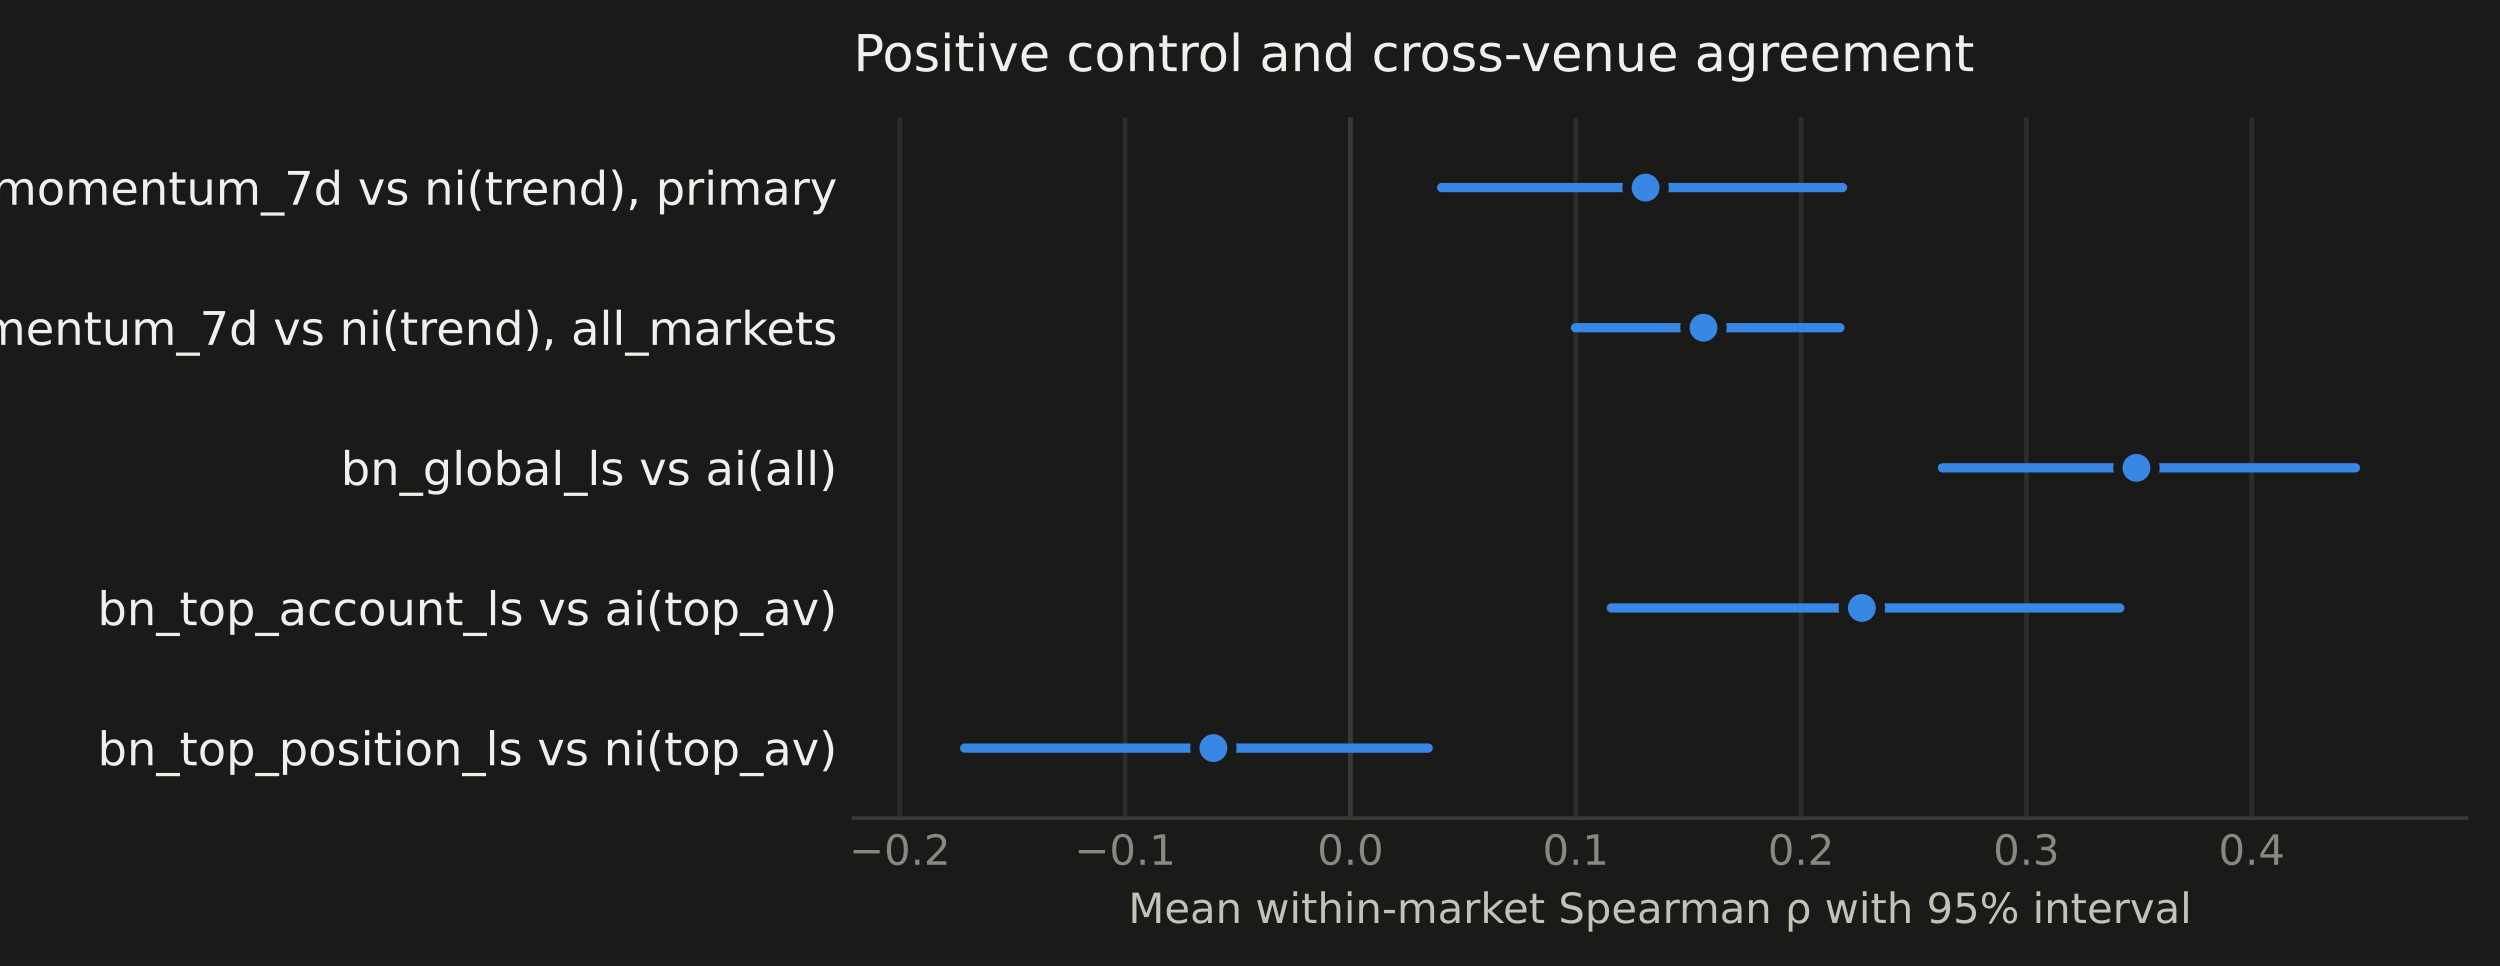
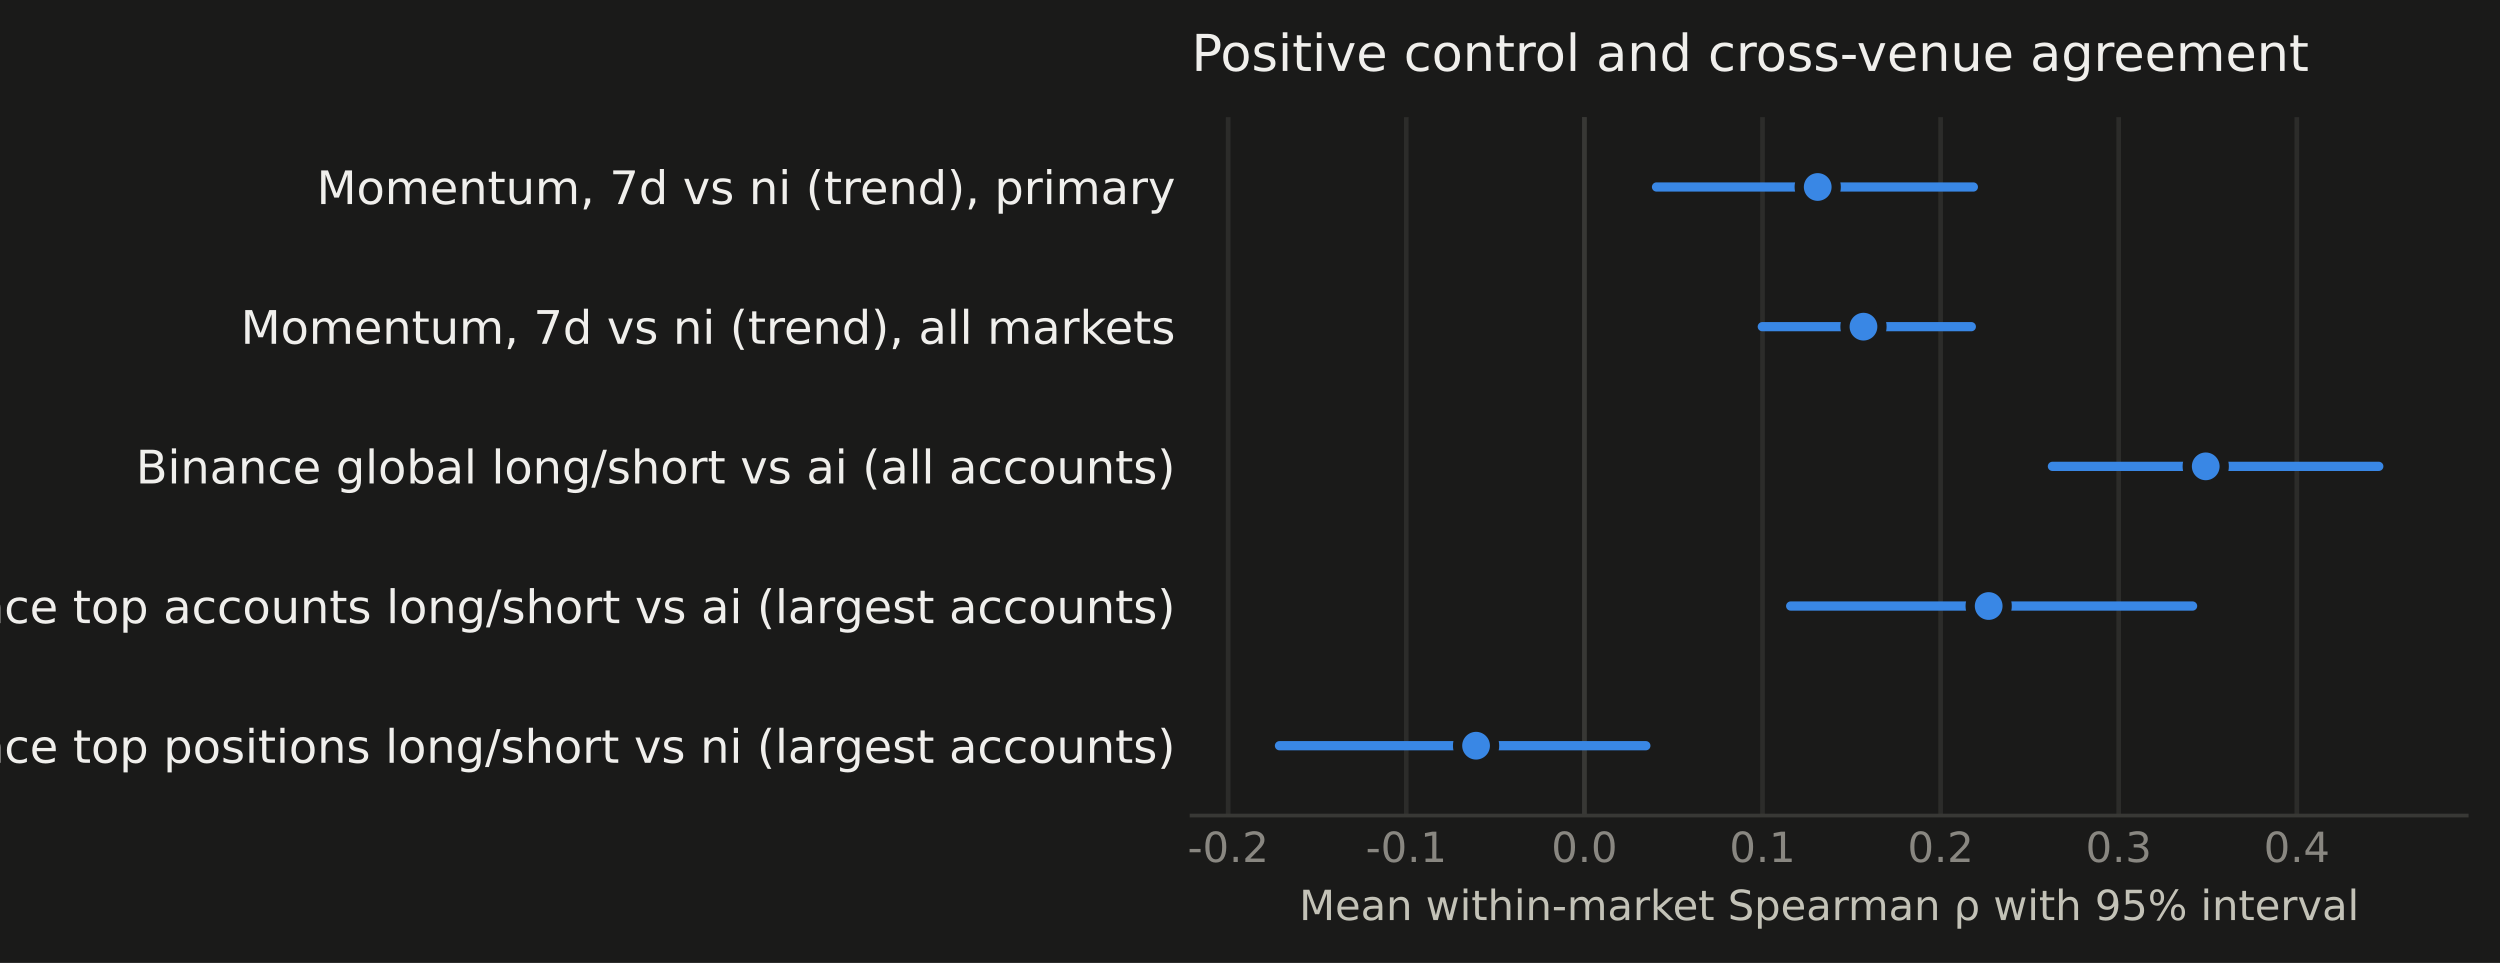
- <svg xmlns="http://www.w3.org/2000/svg" xmlns:xlink="http://www.w3.org/1999/xlink" width="539.101pt" height="208.308pt" viewBox="0 0 539.101 208.308" version="1.1">
+ <svg xmlns="http://www.w3.org/2000/svg" xmlns:xlink="http://www.w3.org/1999/xlink" width="540.827pt" height="208.308pt" viewBox="0 0 540.827 208.308" version="1.1">
  <defs>
    <style type="text/css">*{stroke-linejoin: round; stroke-linecap: butt}</style>
  </defs>
-   <g id="figure_1">
-     <g id="patch_1">
-       <path d="M 0 208.308  L 539.101 208.308  L 539.101 0  L 0 0  z " style="fill: #1a1a19" />
+   <g id="figure-1">
+     <g id="patch-1">
+       <path d="M 0 208.308  L 540.827 208.308  L 540.827 0  L 0 0  z " style="fill: #1a1a19" />
    </g>
-     <g id="axes_1">
-       <g id="patch_2">
-         <path d="M 184.041 176.429  L 531.901 176.429  L 531.901 25.343  L 184.041 25.343  z " style="fill: #1a1a19" />
+     <g id="axes-1">
+       <g id="patch-2">
+         <path d="M 257.767 176.429  L 533.627 176.429  L 533.627 25.343  L 257.767 25.343  z " style="fill: #1a1a19" />
      </g>
-       <g id="matplotlib.axis_1">
-         <g id="xtick_1">
-           <g id="line2d_1">
-             <path d="M 194.035 176.429  L 194.035 25.343  " clip-path="url(#p8adf891e9b)" style="fill: none; stroke: #2c2c2a; stroke-linecap: square" />
+       <g id="matplotlib.axis-1">
+         <g id="xtick-1">
+           <g id="line2d-1">
+             <path d="M 265.693 176.429  L 265.693 25.343  " clip-path="url(#p0911f5f91f)" style="fill: none; stroke: #2c2c2a; stroke-linecap: square" />
          </g>
-           <g id="line2d_2" />
-           <g id="text_1">
-             <text style="font-size: 9px; font-family: 'Segoe UI', 'Helvetica Neue', 'DejaVu Sans', 'Bitstream Vera Sans', 'Computer Modern Sans Serif', 'Lucida Grande', 'Verdana', 'Geneva', 'Lucid', 'Arial', 'Helvetica', 'Avant Garde', sans-serif; text-anchor: middle; fill: #898781" x="194.035" y="186.481" transform="rotate(-0 194.0351 186.4811)">−0.2</text>
+           <g id="line2d-2" />
+           <g id="text-1">
+             <text style="font-size: 9px; font-family: 'Segoe UI', 'Helvetica Neue', 'DejaVu Sans', 'Bitstream Vera Sans', 'Computer Modern Sans Serif', 'Lucida Grande', 'Verdana', 'Geneva', 'Lucid', 'Arial', 'Helvetica', 'Avant Garde', sans-serif; text-anchor: middle; fill: #898781" x="265.693" y="186.481" transform="rotate(-0 265.693 186.4811)">-0.2</text>
          </g>
        </g>
-         <g id="xtick_2">
-           <g id="line2d_3">
-             <path d="M 242.622 176.429  L 242.622 25.343  " clip-path="url(#p8adf891e9b)" style="fill: none; stroke: #2c2c2a; stroke-linecap: square" />
+         <g id="xtick-2">
+           <g id="line2d-3">
+             <path d="M 304.223 176.429  L 304.223 25.343  " clip-path="url(#p0911f5f91f)" style="fill: none; stroke: #2c2c2a; stroke-linecap: square" />
          </g>
-           <g id="line2d_4" />
-           <g id="text_2">
-             <text style="font-size: 9px; font-family: 'Segoe UI', 'Helvetica Neue', 'DejaVu Sans', 'Bitstream Vera Sans', 'Computer Modern Sans Serif', 'Lucida Grande', 'Verdana', 'Geneva', 'Lucid', 'Arial', 'Helvetica', 'Avant Garde', sans-serif; text-anchor: middle; fill: #898781" x="242.622" y="186.481" transform="rotate(-0 242.6217 186.4811)">−0.1</text>
+           <g id="line2d-4" />
+           <g id="text-2">
+             <text style="font-size: 9px; font-family: 'Segoe UI', 'Helvetica Neue', 'DejaVu Sans', 'Bitstream Vera Sans', 'Computer Modern Sans Serif', 'Lucida Grande', 'Verdana', 'Geneva', 'Lucid', 'Arial', 'Helvetica', 'Avant Garde', sans-serif; text-anchor: middle; fill: #898781" x="304.223" y="186.481" transform="rotate(-0 304.2232 186.4811)">-0.1</text>
          </g>
        </g>
-         <g id="xtick_3">
-           <g id="line2d_5">
-             <path d="M 291.208 176.429  L 291.208 25.343  " clip-path="url(#p8adf891e9b)" style="fill: none; stroke: #2c2c2a; stroke-linecap: square" />
+         <g id="xtick-3">
+           <g id="line2d-5">
+             <path d="M 342.753 176.429  L 342.753 25.343  " clip-path="url(#p0911f5f91f)" style="fill: none; stroke: #2c2c2a; stroke-linecap: square" />
          </g>
-           <g id="line2d_6" />
-           <g id="text_3">
-             <text style="font-size: 9px; font-family: 'Segoe UI', 'Helvetica Neue', 'DejaVu Sans', 'Bitstream Vera Sans', 'Computer Modern Sans Serif', 'Lucida Grande', 'Verdana', 'Geneva', 'Lucid', 'Arial', 'Helvetica', 'Avant Garde', sans-serif; text-anchor: middle; fill: #898781" x="291.208" y="186.481" transform="rotate(-0 291.2083 186.4811)">0.0</text>
+           <g id="line2d-6" />
+           <g id="text-3">
+             <text style="font-size: 9px; font-family: 'Segoe UI', 'Helvetica Neue', 'DejaVu Sans', 'Bitstream Vera Sans', 'Computer Modern Sans Serif', 'Lucida Grande', 'Verdana', 'Geneva', 'Lucid', 'Arial', 'Helvetica', 'Avant Garde', sans-serif; text-anchor: middle; fill: #898781" x="342.753" y="186.481" transform="rotate(-0 342.7533 186.4811)">0.0</text>
          </g>
        </g>
-         <g id="xtick_4">
-           <g id="line2d_7">
-             <path d="M 339.795 176.429  L 339.795 25.343  " clip-path="url(#p8adf891e9b)" style="fill: none; stroke: #2c2c2a; stroke-linecap: square" />
+         <g id="xtick-4">
+           <g id="line2d-7">
+             <path d="M 381.283 176.429  L 381.283 25.343  " clip-path="url(#p0911f5f91f)" style="fill: none; stroke: #2c2c2a; stroke-linecap: square" />
          </g>
-           <g id="line2d_8" />
-           <g id="text_4">
-             <text style="font-size: 9px; font-family: 'Segoe UI', 'Helvetica Neue', 'DejaVu Sans', 'Bitstream Vera Sans', 'Computer Modern Sans Serif', 'Lucida Grande', 'Verdana', 'Geneva', 'Lucid', 'Arial', 'Helvetica', 'Avant Garde', sans-serif; text-anchor: middle; fill: #898781" x="339.795" y="186.481" transform="rotate(-0 339.7949 186.4811)">0.1</text>
+           <g id="line2d-8" />
+           <g id="text-4">
+             <text style="font-size: 9px; font-family: 'Segoe UI', 'Helvetica Neue', 'DejaVu Sans', 'Bitstream Vera Sans', 'Computer Modern Sans Serif', 'Lucida Grande', 'Verdana', 'Geneva', 'Lucid', 'Arial', 'Helvetica', 'Avant Garde', sans-serif; text-anchor: middle; fill: #898781" x="381.283" y="186.481" transform="rotate(-0 381.2834 186.4811)">0.1</text>
          </g>
        </g>
-         <g id="xtick_5">
-           <g id="line2d_9">
-             <path d="M 388.381 176.429  L 388.381 25.343  " clip-path="url(#p8adf891e9b)" style="fill: none; stroke: #2c2c2a; stroke-linecap: square" />
+         <g id="xtick-5">
+           <g id="line2d-9">
+             <path d="M 419.814 176.429  L 419.814 25.343  " clip-path="url(#p0911f5f91f)" style="fill: none; stroke: #2c2c2a; stroke-linecap: square" />
          </g>
-           <g id="line2d_10" />
-           <g id="text_5">
-             <text style="font-size: 9px; font-family: 'Segoe UI', 'Helvetica Neue', 'DejaVu Sans', 'Bitstream Vera Sans', 'Computer Modern Sans Serif', 'Lucida Grande', 'Verdana', 'Geneva', 'Lucid', 'Arial', 'Helvetica', 'Avant Garde', sans-serif; text-anchor: middle; fill: #898781" x="388.381" y="186.481" transform="rotate(-0 388.3815 186.4811)">0.2</text>
+           <g id="line2d-10" />
+           <g id="text-5">
+             <text style="font-size: 9px; font-family: 'Segoe UI', 'Helvetica Neue', 'DejaVu Sans', 'Bitstream Vera Sans', 'Computer Modern Sans Serif', 'Lucida Grande', 'Verdana', 'Geneva', 'Lucid', 'Arial', 'Helvetica', 'Avant Garde', sans-serif; text-anchor: middle; fill: #898781" x="419.814" y="186.481" transform="rotate(-0 419.8136 186.4811)">0.2</text>
          </g>
        </g>
-         <g id="xtick_6">
-           <g id="line2d_11">
-             <path d="M 436.968 176.429  L 436.968 25.343  " clip-path="url(#p8adf891e9b)" style="fill: none; stroke: #2c2c2a; stroke-linecap: square" />
+         <g id="xtick-6">
+           <g id="line2d-11">
+             <path d="M 458.344 176.429  L 458.344 25.343  " clip-path="url(#p0911f5f91f)" style="fill: none; stroke: #2c2c2a; stroke-linecap: square" />
          </g>
-           <g id="line2d_12" />
-           <g id="text_6">
-             <text style="font-size: 9px; font-family: 'Segoe UI', 'Helvetica Neue', 'DejaVu Sans', 'Bitstream Vera Sans', 'Computer Modern Sans Serif', 'Lucida Grande', 'Verdana', 'Geneva', 'Lucid', 'Arial', 'Helvetica', 'Avant Garde', sans-serif; text-anchor: middle; fill: #898781" x="436.968" y="186.481" transform="rotate(-0 436.968 186.4811)">0.3</text>
+           <g id="line2d-12" />
+           <g id="text-6">
+             <text style="font-size: 9px; font-family: 'Segoe UI', 'Helvetica Neue', 'DejaVu Sans', 'Bitstream Vera Sans', 'Computer Modern Sans Serif', 'Lucida Grande', 'Verdana', 'Geneva', 'Lucid', 'Arial', 'Helvetica', 'Avant Garde', sans-serif; text-anchor: middle; fill: #898781" x="458.344" y="186.481" transform="rotate(-0 458.3437 186.4811)">0.3</text>
          </g>
        </g>
-         <g id="xtick_7">
-           <g id="line2d_13">
-             <path d="M 485.555 176.429  L 485.555 25.343  " clip-path="url(#p8adf891e9b)" style="fill: none; stroke: #2c2c2a; stroke-linecap: square" />
+         <g id="xtick-7">
+           <g id="line2d-13">
+             <path d="M 496.874 176.429  L 496.874 25.343  " clip-path="url(#p0911f5f91f)" style="fill: none; stroke: #2c2c2a; stroke-linecap: square" />
          </g>
-           <g id="line2d_14" />
-           <g id="text_7">
-             <text style="font-size: 9px; font-family: 'Segoe UI', 'Helvetica Neue', 'DejaVu Sans', 'Bitstream Vera Sans', 'Computer Modern Sans Serif', 'Lucida Grande', 'Verdana', 'Geneva', 'Lucid', 'Arial', 'Helvetica', 'Avant Garde', sans-serif; text-anchor: middle; fill: #898781" x="485.555" y="186.481" transform="rotate(-0 485.5546 186.4811)">0.4</text>
+           <g id="line2d-14" />
+           <g id="text-7">
+             <text style="font-size: 9px; font-family: 'Segoe UI', 'Helvetica Neue', 'DejaVu Sans', 'Bitstream Vera Sans', 'Computer Modern Sans Serif', 'Lucida Grande', 'Verdana', 'Geneva', 'Lucid', 'Arial', 'Helvetica', 'Avant Garde', sans-serif; text-anchor: middle; fill: #898781" x="496.874" y="186.481" transform="rotate(-0 496.8739 186.4811)">0.4</text>
          </g>
        </g>
-         <g id="text_8">
-           <text style="font-size: 9px; font-family: 'Segoe UI', 'Helvetica Neue', 'DejaVu Sans', 'Bitstream Vera Sans', 'Computer Modern Sans Serif', 'Lucida Grande', 'Verdana', 'Geneva', 'Lucid', 'Arial', 'Helvetica', 'Avant Garde', sans-serif; text-anchor: middle; fill: #c3c2b7" x="357.971" y="199.038" transform="rotate(-0 357.9706 199.0379)">Mean within-market Spearman ρ with 95% interval</text>
+         <g id="text-8">
+           <text style="font-size: 9px; font-family: 'Segoe UI', 'Helvetica Neue', 'DejaVu Sans', 'Bitstream Vera Sans', 'Computer Modern Sans Serif', 'Lucida Grande', 'Verdana', 'Geneva', 'Lucid', 'Arial', 'Helvetica', 'Avant Garde', sans-serif; text-anchor: middle; fill: #c3c2b7" x="395.697" y="199.038" transform="rotate(-0 395.6972 199.0379)">Mean within-market Spearman ρ with 95% interval</text>
        </g>
      </g>
-       <g id="matplotlib.axis_2">
-         <g id="ytick_1">
-           <g id="line2d_15" />
-           <g id="text_9">
-             <text style="font-size: 10px; font-family: 'Segoe UI', 'Helvetica Neue', 'DejaVu Sans', 'Bitstream Vera Sans', 'Computer Modern Sans Serif', 'Lucida Grande', 'Verdana', 'Geneva', 'Lucid', 'Arial', 'Helvetica', 'Avant Garde', sans-serif; text-anchor: end; fill: #f0efec" x="180.541" y="44.154" transform="rotate(-0 180.5406 44.15354)">momentum_7d vs ni(trend), primary</text>
+       <g id="matplotlib.axis-2">
+         <g id="ytick-1">
+           <g id="line2d-15" />
+           <g id="text-9">
+             <text style="font-size: 10px; font-family: 'Segoe UI', 'Helvetica Neue', 'DejaVu Sans', 'Bitstream Vera Sans', 'Computer Modern Sans Serif', 'Lucida Grande', 'Verdana', 'Geneva', 'Lucid', 'Arial', 'Helvetica', 'Avant Garde', sans-serif; text-anchor: end; fill: #f0efec" x="254.267" y="44.154" transform="rotate(-0 254.2672 44.15354)">Momentum, 7d vs ni (trend), primary</text>
          </g>
        </g>
-         <g id="ytick_2">
-           <g id="line2d_16" />
-           <g id="text_10">
-             <text style="font-size: 10px; font-family: 'Segoe UI', 'Helvetica Neue', 'DejaVu Sans', 'Bitstream Vera Sans', 'Computer Modern Sans Serif', 'Lucida Grande', 'Verdana', 'Geneva', 'Lucid', 'Arial', 'Helvetica', 'Avant Garde', sans-serif; text-anchor: end; fill: #f0efec" x="180.541" y="74.371" transform="rotate(-0 180.5406 74.37062)">momentum_7d vs ni(trend), all_markets</text>
+         <g id="ytick-2">
+           <g id="line2d-16" />
+           <g id="text-10">
+             <text style="font-size: 10px; font-family: 'Segoe UI', 'Helvetica Neue', 'DejaVu Sans', 'Bitstream Vera Sans', 'Computer Modern Sans Serif', 'Lucida Grande', 'Verdana', 'Geneva', 'Lucid', 'Arial', 'Helvetica', 'Avant Garde', sans-serif; text-anchor: end; fill: #f0efec" x="254.267" y="74.371" transform="rotate(-0 254.2672 74.37062)">Momentum, 7d vs ni (trend), all markets</text>
          </g>
        </g>
-         <g id="ytick_3">
-           <g id="line2d_17" />
-           <g id="text_11">
-             <text style="font-size: 10px; font-family: 'Segoe UI', 'Helvetica Neue', 'DejaVu Sans', 'Bitstream Vera Sans', 'Computer Modern Sans Serif', 'Lucida Grande', 'Verdana', 'Geneva', 'Lucid', 'Arial', 'Helvetica', 'Avant Garde', sans-serif; text-anchor: end; fill: #f0efec" x="180.541" y="104.588" transform="rotate(-0 180.5406 104.5877)">bn_global_ls vs ai(all)</text>
+         <g id="ytick-3">
+           <g id="line2d-17" />
+           <g id="text-11">
+             <text style="font-size: 10px; font-family: 'Segoe UI', 'Helvetica Neue', 'DejaVu Sans', 'Bitstream Vera Sans', 'Computer Modern Sans Serif', 'Lucida Grande', 'Verdana', 'Geneva', 'Lucid', 'Arial', 'Helvetica', 'Avant Garde', sans-serif; text-anchor: end; fill: #f0efec" x="254.267" y="104.588" transform="rotate(-0 254.2672 104.5877)">Binance global long/short vs ai (all accounts)</text>
          </g>
        </g>
-         <g id="ytick_4">
-           <g id="line2d_18" />
-           <g id="text_12">
-             <text style="font-size: 10px; font-family: 'Segoe UI', 'Helvetica Neue', 'DejaVu Sans', 'Bitstream Vera Sans', 'Computer Modern Sans Serif', 'Lucida Grande', 'Verdana', 'Geneva', 'Lucid', 'Arial', 'Helvetica', 'Avant Garde', sans-serif; text-anchor: end; fill: #f0efec" x="180.541" y="134.805" transform="rotate(-0 180.5406 134.8048)">bn_top_account_ls vs ai(top_av)</text>
+         <g id="ytick-4">
+           <g id="line2d-18" />
+           <g id="text-12">
+             <text style="font-size: 10px; font-family: 'Segoe UI', 'Helvetica Neue', 'DejaVu Sans', 'Bitstream Vera Sans', 'Computer Modern Sans Serif', 'Lucida Grande', 'Verdana', 'Geneva', 'Lucid', 'Arial', 'Helvetica', 'Avant Garde', sans-serif; text-anchor: end; fill: #f0efec" x="254.267" y="134.805" transform="rotate(-0 254.2672 134.8048)">Binance top accounts long/short vs ai (largest accounts)</text>
          </g>
        </g>
-         <g id="ytick_5">
-           <g id="line2d_19" />
-           <g id="text_13">
-             <text style="font-size: 10px; font-family: 'Segoe UI', 'Helvetica Neue', 'DejaVu Sans', 'Bitstream Vera Sans', 'Computer Modern Sans Serif', 'Lucida Grande', 'Verdana', 'Geneva', 'Lucid', 'Arial', 'Helvetica', 'Avant Garde', sans-serif; text-anchor: end; fill: #f0efec" x="180.541" y="165.022" transform="rotate(-0 180.5406 165.0219)">bn_top_position_ls vs ni(top_av)</text>
+         <g id="ytick-5">
+           <g id="line2d-19" />
+           <g id="text-13">
+             <text style="font-size: 10px; font-family: 'Segoe UI', 'Helvetica Neue', 'DejaVu Sans', 'Bitstream Vera Sans', 'Computer Modern Sans Serif', 'Lucida Grande', 'Verdana', 'Geneva', 'Lucid', 'Arial', 'Helvetica', 'Avant Garde', sans-serif; text-anchor: end; fill: #f0efec" x="254.267" y="165.022" transform="rotate(-0 254.2672 165.0219)">Binance top positions long/short vs ni (largest accounts)</text>
          </g>
        </g>
      </g>
-       <g id="line2d_20">
-         <path d="M 291.208 176.429  L 291.208 25.343  " clip-path="url(#p8adf891e9b)" style="fill: none; stroke: #383835; stroke-linecap: square" />
+       <g id="line2d-20">
+         <path d="M 342.753 176.429  L 342.753 25.343  " clip-path="url(#p0911f5f91f)" style="fill: none; stroke: #383835; stroke-linecap: square" />
      </g>
-       <g id="line2d_21">
-         <path d="M 310.883 40.452  L 397.311 40.452  " clip-path="url(#p8adf891e9b)" style="fill: none; stroke: #3987e5; stroke-width: 2; stroke-linecap: round" />
+       <g id="line2d-21">
+         <path d="M 358.355 40.452  L 426.895 40.452  " clip-path="url(#p0911f5f91f)" style="fill: none; stroke: #3987e5; stroke-width: 2; stroke-linecap: round" />
      </g>
-       <g id="line2d_22">
-         <path d="M 339.743 70.669  L 396.757 70.669  " clip-path="url(#p8adf891e9b)" style="fill: none; stroke: #3987e5; stroke-width: 2; stroke-linecap: round" />
+       <g id="line2d-22">
+         <path d="M 381.242 70.669  L 426.455 70.669  " clip-path="url(#p0911f5f91f)" style="fill: none; stroke: #3987e5; stroke-width: 2; stroke-linecap: round" />
      </g>
-       <g id="line2d_23">
-         <path d="M 418.88 100.886  L 507.91 100.886  " clip-path="url(#p8adf891e9b)" style="fill: none; stroke: #3987e5; stroke-width: 2; stroke-linecap: round" />
+       <g id="line2d-23">
+         <path d="M 444 100.886  L 514.602 100.886  " clip-path="url(#p0911f5f91f)" style="fill: none; stroke: #3987e5; stroke-width: 2; stroke-linecap: round" />
      </g>
-       <g id="line2d_24">
-         <path d="M 347.485 131.103  L 457.114 131.103  " clip-path="url(#p8adf891e9b)" style="fill: none; stroke: #3987e5; stroke-width: 2; stroke-linecap: round" />
+       <g id="line2d-24">
+         <path d="M 387.382 131.103  L 474.32 131.103  " clip-path="url(#p0911f5f91f)" style="fill: none; stroke: #3987e5; stroke-width: 2; stroke-linecap: round" />
      </g>
-       <g id="line2d_25">
-         <path d="M 208.031 161.32  L 307.969 161.32  " clip-path="url(#p8adf891e9b)" style="fill: none; stroke: #3987e5; stroke-width: 2; stroke-linecap: round" />
+       <g id="line2d-25">
+         <path d="M 276.792 161.32  L 356.045 161.32  " clip-path="url(#p0911f5f91f)" style="fill: none; stroke: #3987e5; stroke-width: 2; stroke-linecap: round" />
      </g>
-       <g id="patch_3">
-         <path d="M 184.041 176.429  L 531.901 176.429  " style="fill: none; stroke: #383835; stroke-width: 0.8; stroke-linejoin: miter; stroke-linecap: square" />
+       <g id="patch-3">
+         <path d="M 257.767 176.429  L 533.627 176.429  " style="fill: none; stroke: #383835; stroke-width: 0.8; stroke-linejoin: miter; stroke-linecap: square" />
      </g>
-       <g id="line2d_26">
+       <g id="line2d-26">
        <defs>
          <path id="mcb29b0715a" d="M 0 4  C 1.061 4 2.078 3.579 2.828 2.828  C 3.579 2.078 4 1.061 4 0  C 4 -1.061 3.579 -2.078 2.828 -2.828  C 2.078 -3.579 1.061 -4 0 -4  C -1.061 -4 -2.078 -3.579 -2.828 -2.828  C -3.579 -2.078 -4 -1.061 -4 0  C -4 1.061 -3.579 2.078 -2.828 2.828  C -2.078 3.579 -1.061 4 0 4  z " style="stroke: #1a1a19; stroke-width: 2" />
        </defs>
-         <g clip-path="url(#p8adf891e9b)">
-           <use xlink:href="#mcb29b0715a" x="354.857" y="40.452" style="fill: #3987e5; stroke: #1a1a19; stroke-width: 2" />
+         <g clip-path="url(#p0911f5f91f)">
+           <use xlink:href="#mcb29b0715a" x="393.228" y="40.452" style="fill: #3987e5; stroke: #1a1a19; stroke-width: 2" />
        </g>
      </g>
-       <g id="line2d_27">
-         <g clip-path="url(#p8adf891e9b)">
-           <use xlink:href="#mcb29b0715a" x="367.34" y="70.669" style="fill: #3987e5; stroke: #1a1a19; stroke-width: 2" />
+       <g id="line2d-27">
+         <g clip-path="url(#p0911f5f91f)">
+           <use xlink:href="#mcb29b0715a" x="403.127" y="70.669" style="fill: #3987e5; stroke: #1a1a19; stroke-width: 2" />
        </g>
      </g>
-       <g id="line2d_28">
-         <g clip-path="url(#p8adf891e9b)">
-           <use xlink:href="#mcb29b0715a" x="460.705" y="100.886" style="fill: #3987e5; stroke: #1a1a19; stroke-width: 2" />
+       <g id="line2d-28">
+         <g clip-path="url(#p0911f5f91f)">
+           <use xlink:href="#mcb29b0715a" x="477.168" y="100.886" style="fill: #3987e5; stroke: #1a1a19; stroke-width: 2" />
        </g>
      </g>
-       <g id="line2d_29">
-         <g clip-path="url(#p8adf891e9b)">
-           <use xlink:href="#mcb29b0715a" x="401.493" y="131.103" style="fill: #3987e5; stroke: #1a1a19; stroke-width: 2" />
+       <g id="line2d-29">
+         <g clip-path="url(#p0911f5f91f)">
+           <use xlink:href="#mcb29b0715a" x="430.211" y="131.103" style="fill: #3987e5; stroke: #1a1a19; stroke-width: 2" />
        </g>
      </g>
-       <g id="line2d_30">
-         <g clip-path="url(#p8adf891e9b)">
-           <use xlink:href="#mcb29b0715a" x="261.657" y="161.32" style="fill: #3987e5; stroke: #1a1a19; stroke-width: 2" />
+       <g id="line2d-30">
+         <g clip-path="url(#p0911f5f91f)">
+           <use xlink:href="#mcb29b0715a" x="319.319" y="161.32" style="fill: #3987e5; stroke: #1a1a19; stroke-width: 2" />
        </g>
      </g>
-       <g id="text_14">
-         <text style="font-size: 11px; font-family: 'Segoe UI', 'Helvetica Neue', 'DejaVu Sans', 'Bitstream Vera Sans', 'Computer Modern Sans Serif', 'Lucida Grande', 'Verdana', 'Geneva', 'Lucid', 'Arial', 'Helvetica', 'Avant Garde', sans-serif; text-anchor: start; fill: #f0efec" x="184.041" y="15.343" transform="rotate(-0 184.0406 15.34344)">Positive control and cross-venue agreement</text>
+       <g id="text-14">
+         <text style="font-size: 11px; font-family: 'Segoe UI', 'Helvetica Neue', 'DejaVu Sans', 'Bitstream Vera Sans', 'Computer Modern Sans Serif', 'Lucida Grande', 'Verdana', 'Geneva', 'Lucid', 'Arial', 'Helvetica', 'Avant Garde', sans-serif; text-anchor: start; fill: #f0efec" x="257.767" y="15.343" transform="rotate(-0 257.7672 15.34344)">Positive control and cross-venue agreement</text>
      </g>
    </g>
  </g>
  <defs>
-     <clipPath id="p8adf891e9b">
-       <rect x="184.041" y="25.343" width="347.86" height="151.085" />
+     <clipPath id="p0911f5f91f">
+       <rect x="257.767" y="25.343" width="275.86" height="151.085" />
    </clipPath>
  </defs>
</svg>
